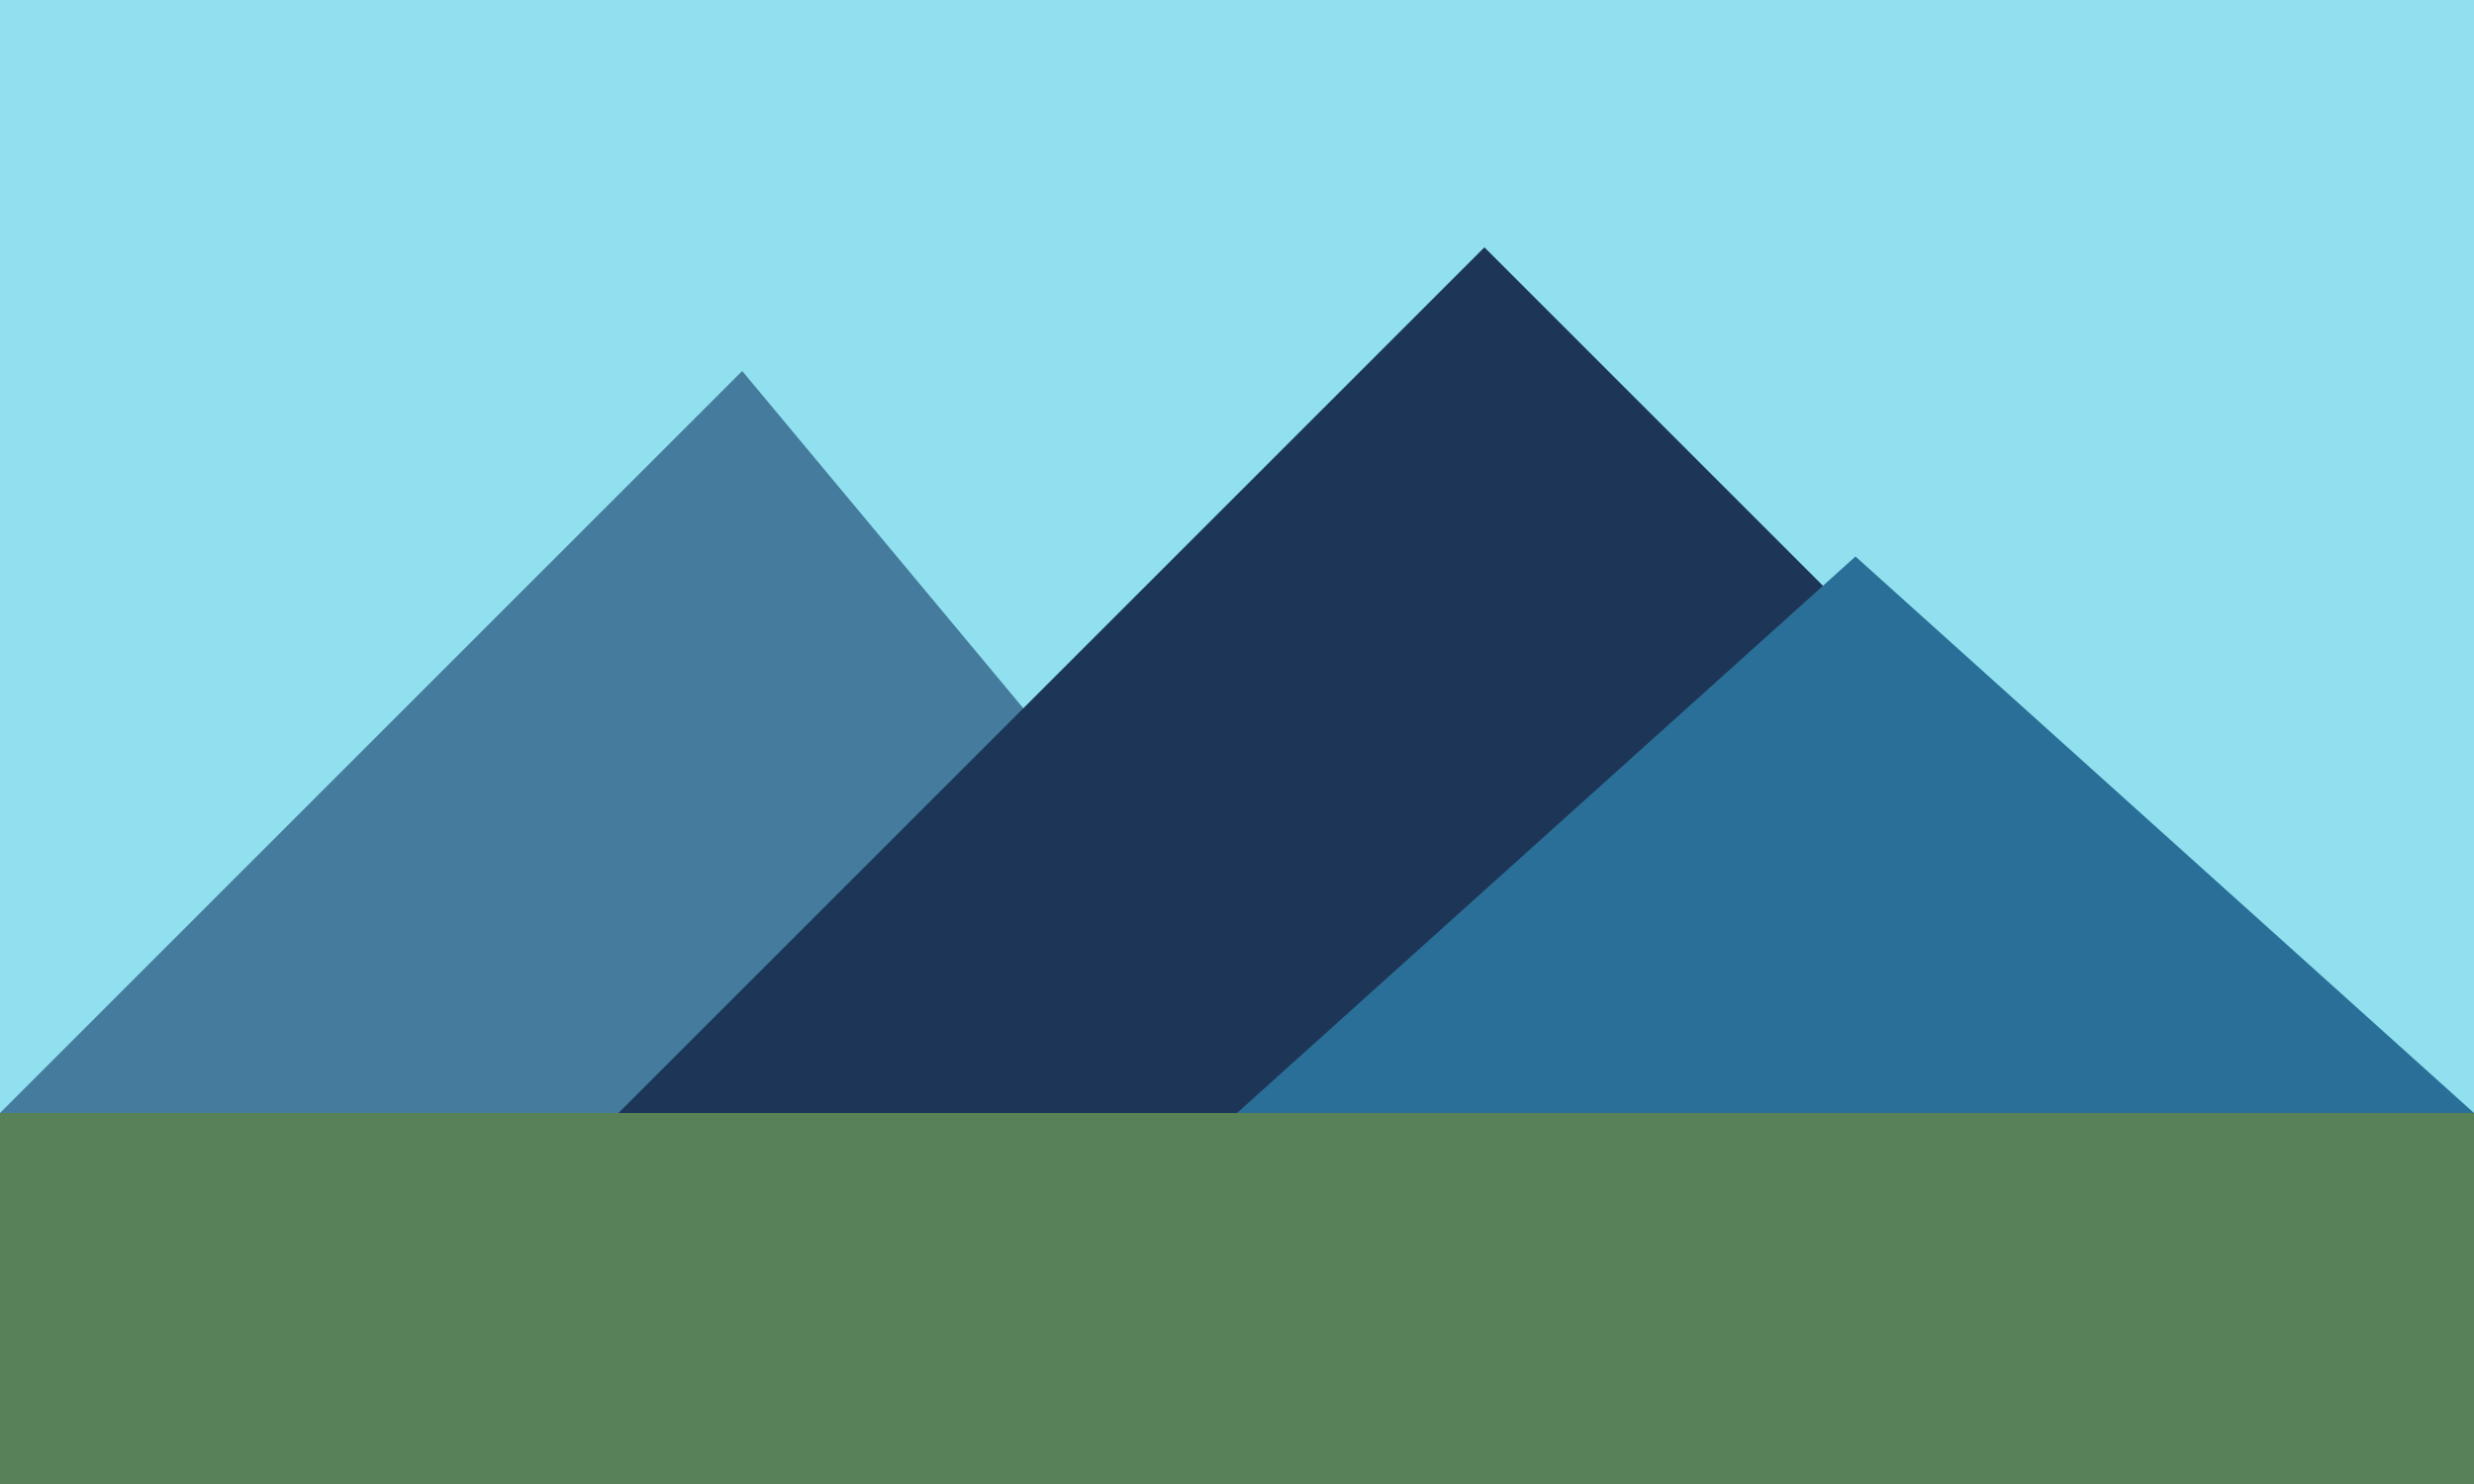
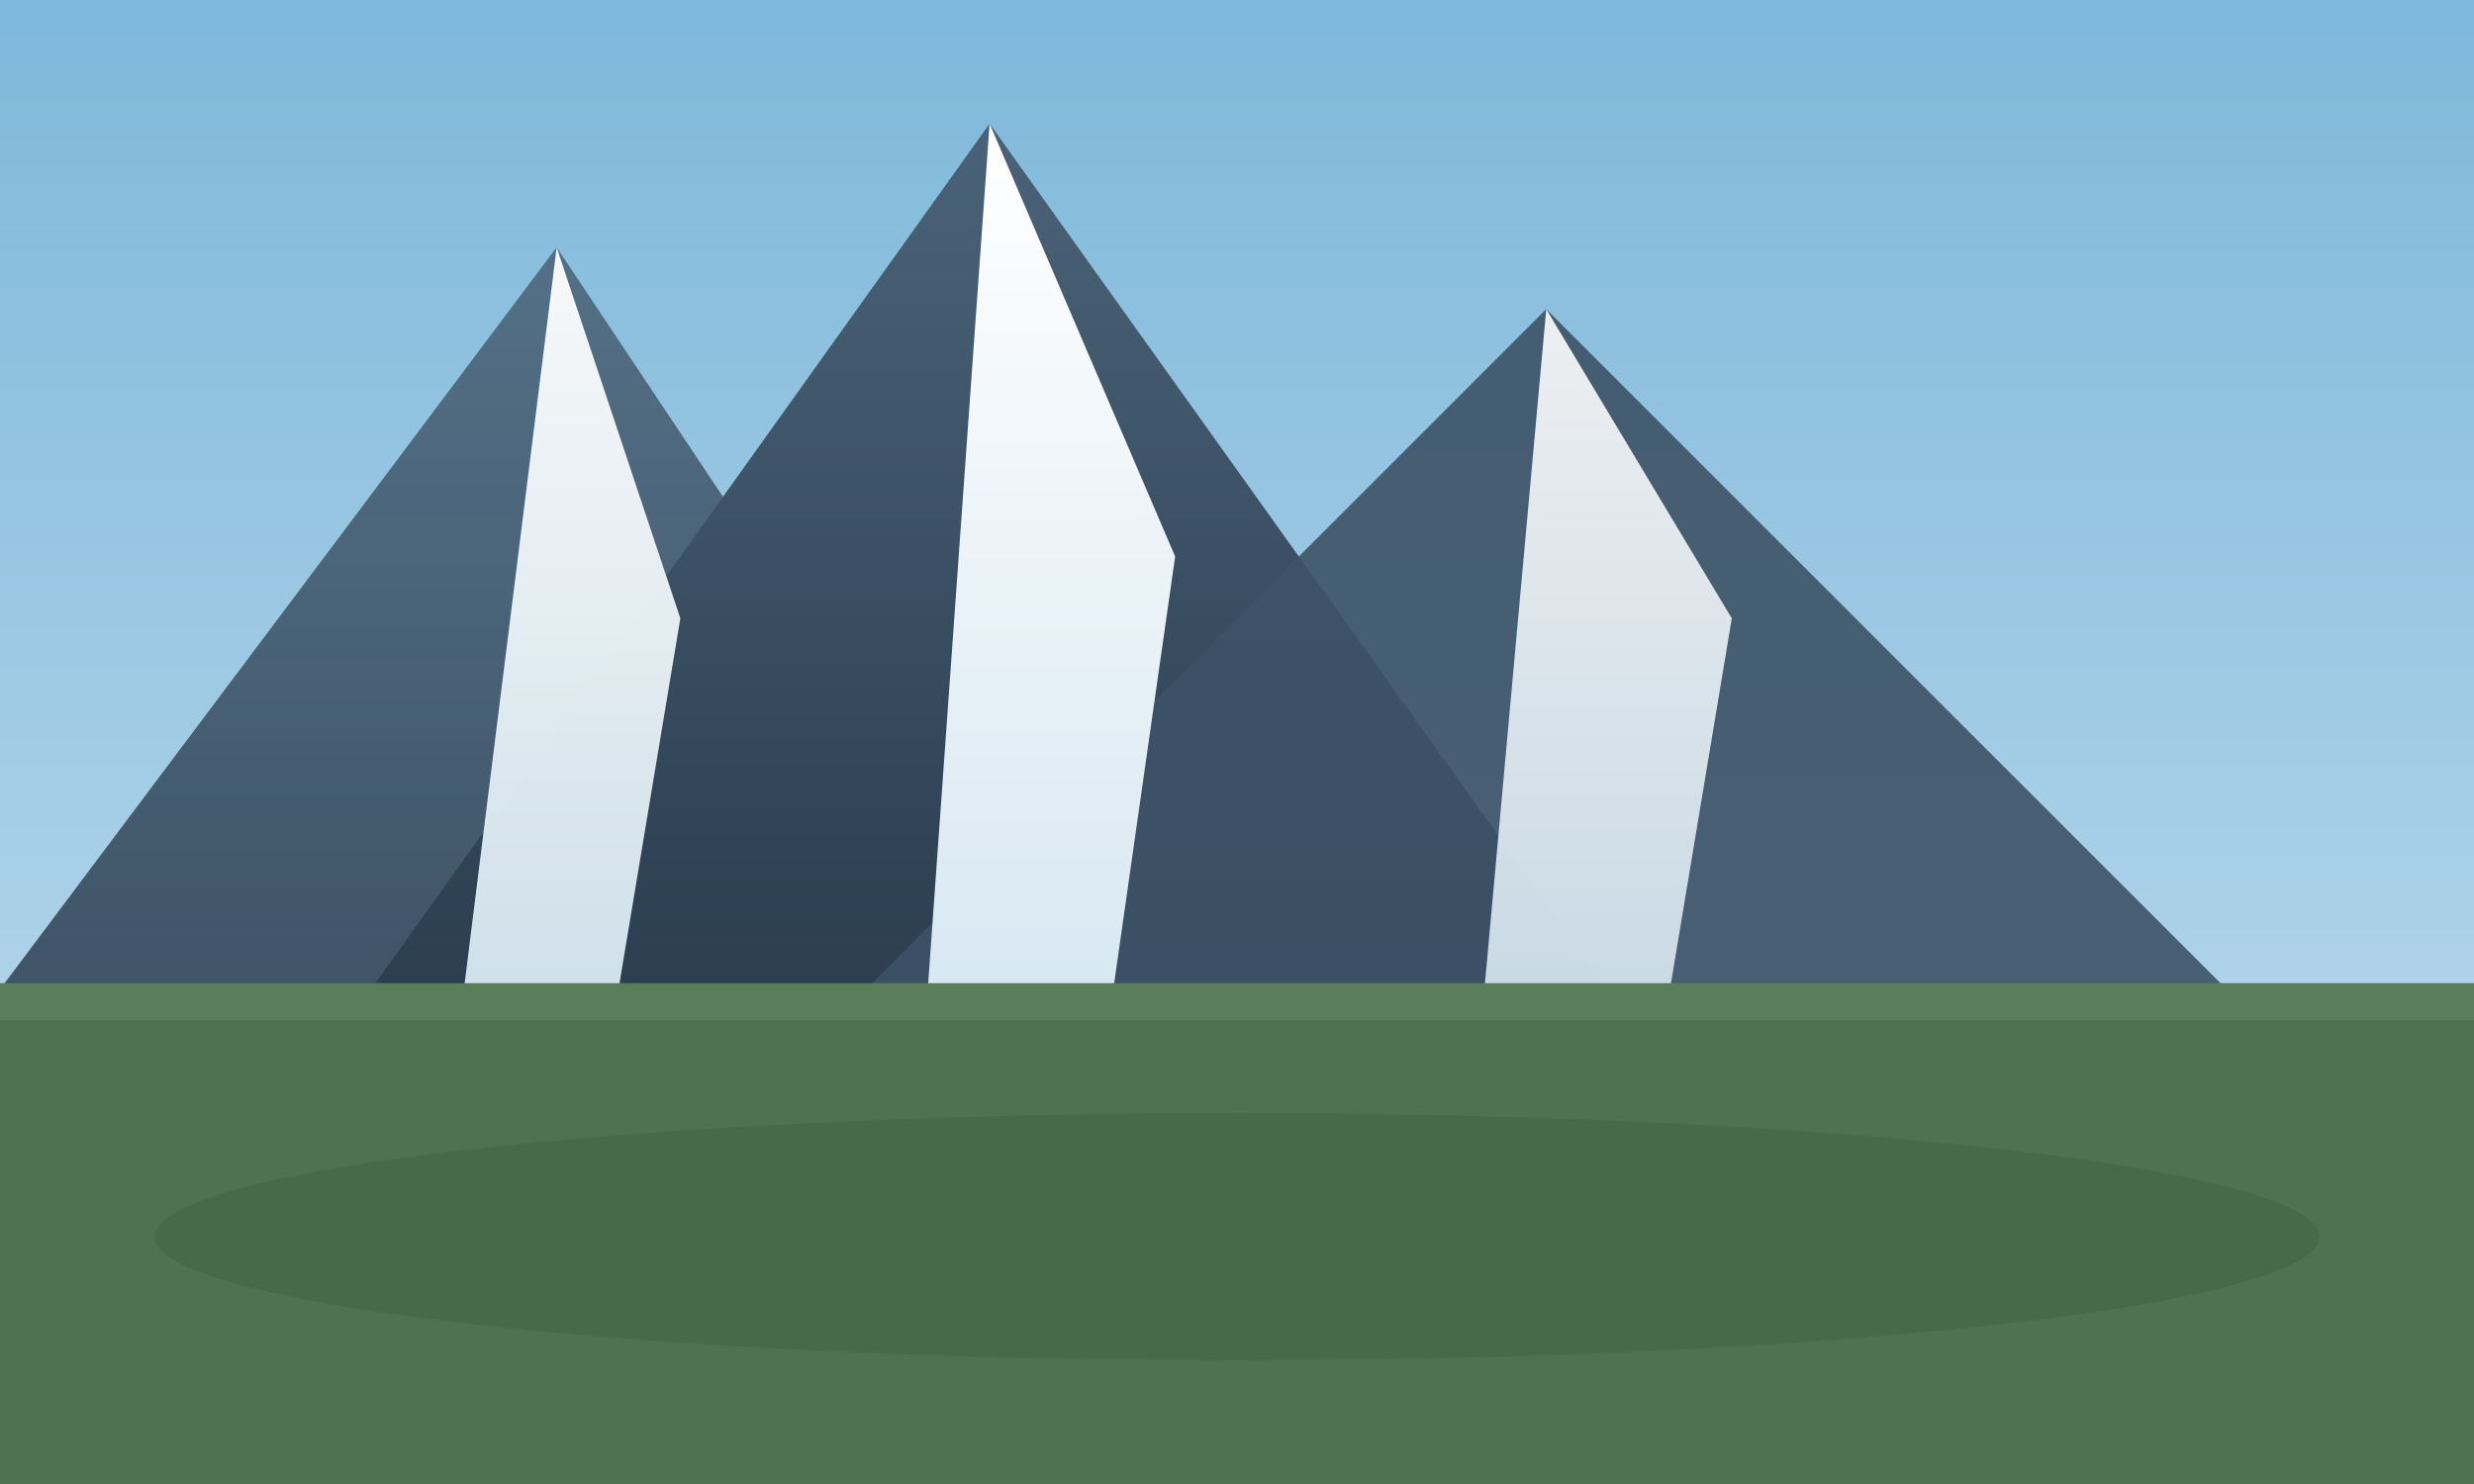
- <svg xmlns="http://www.w3.org/2000/svg" viewBox="0 0 400 240">
-   <rect width="400" height="240" fill="#90e0ef" />
-   <polygon points="0,180 120,60 220,180" fill="#457b9d" />
-   <polygon points="100,180 240,40 380,180" fill="#1d3557" />
-   <polygon points="200,180 300,90 400,180" fill="#2a6f97" />
-   <rect y="180" width="400" height="60" fill="#588157" />
+ <svg xmlns="http://www.w3.org/2000/svg" viewBox="0 0 800 480">
+   <defs>
+     <linearGradient id="berg-sky" x1="0" y1="0" x2="0" y2="1">
+       <stop offset="0%" stop-color="#7eb8da" />
+       <stop offset="100%" stop-color="#c5dff0" />
+     </linearGradient>
+     <linearGradient id="berg-snow" x1="0" y1="0" x2="0" y2="1">
+       <stop offset="0%" stop-color="#ffffff" />
+       <stop offset="100%" stop-color="#d8e8f2" />
+     </linearGradient>
+     <linearGradient id="berg-rock" x1="0" y1="0" x2="0" y2="1">
+       <stop offset="0%" stop-color="#4a6278" />
+       <stop offset="100%" stop-color="#2c3e50" />
+     </linearGradient>
+   </defs>
+   <rect width="800" height="480" fill="url(#berg-sky)" />
+   <polygon points="0,320 180,80 340,320" fill="url(#berg-rock)" opacity="0.85" />
+   <polygon points="120,320 320,40 520,320" fill="url(#berg-rock)" />
+   <polygon points="280,320 500,100 720,320" fill="#3d5266" opacity="0.9" />
+   <polygon points="150,320 180,80 220,200 200,320" fill="url(#berg-snow)" opacity="0.95" />
+   <polygon points="300,320 320,40 380,180 360,320" fill="url(#berg-snow)" />
+   <polygon points="480,320 500,100 560,200 540,320" fill="url(#berg-snow)" opacity="0.9" />
+   <rect y="318" width="800" height="162" fill="#5a7d5a" />
+   <rect y="330" width="800" height="150" fill="#4a6b4a" opacity="0.6" />
+   <ellipse cx="400" cy="400" rx="350" ry="40" fill="#3d5c3d" opacity="0.35" />
</svg>
